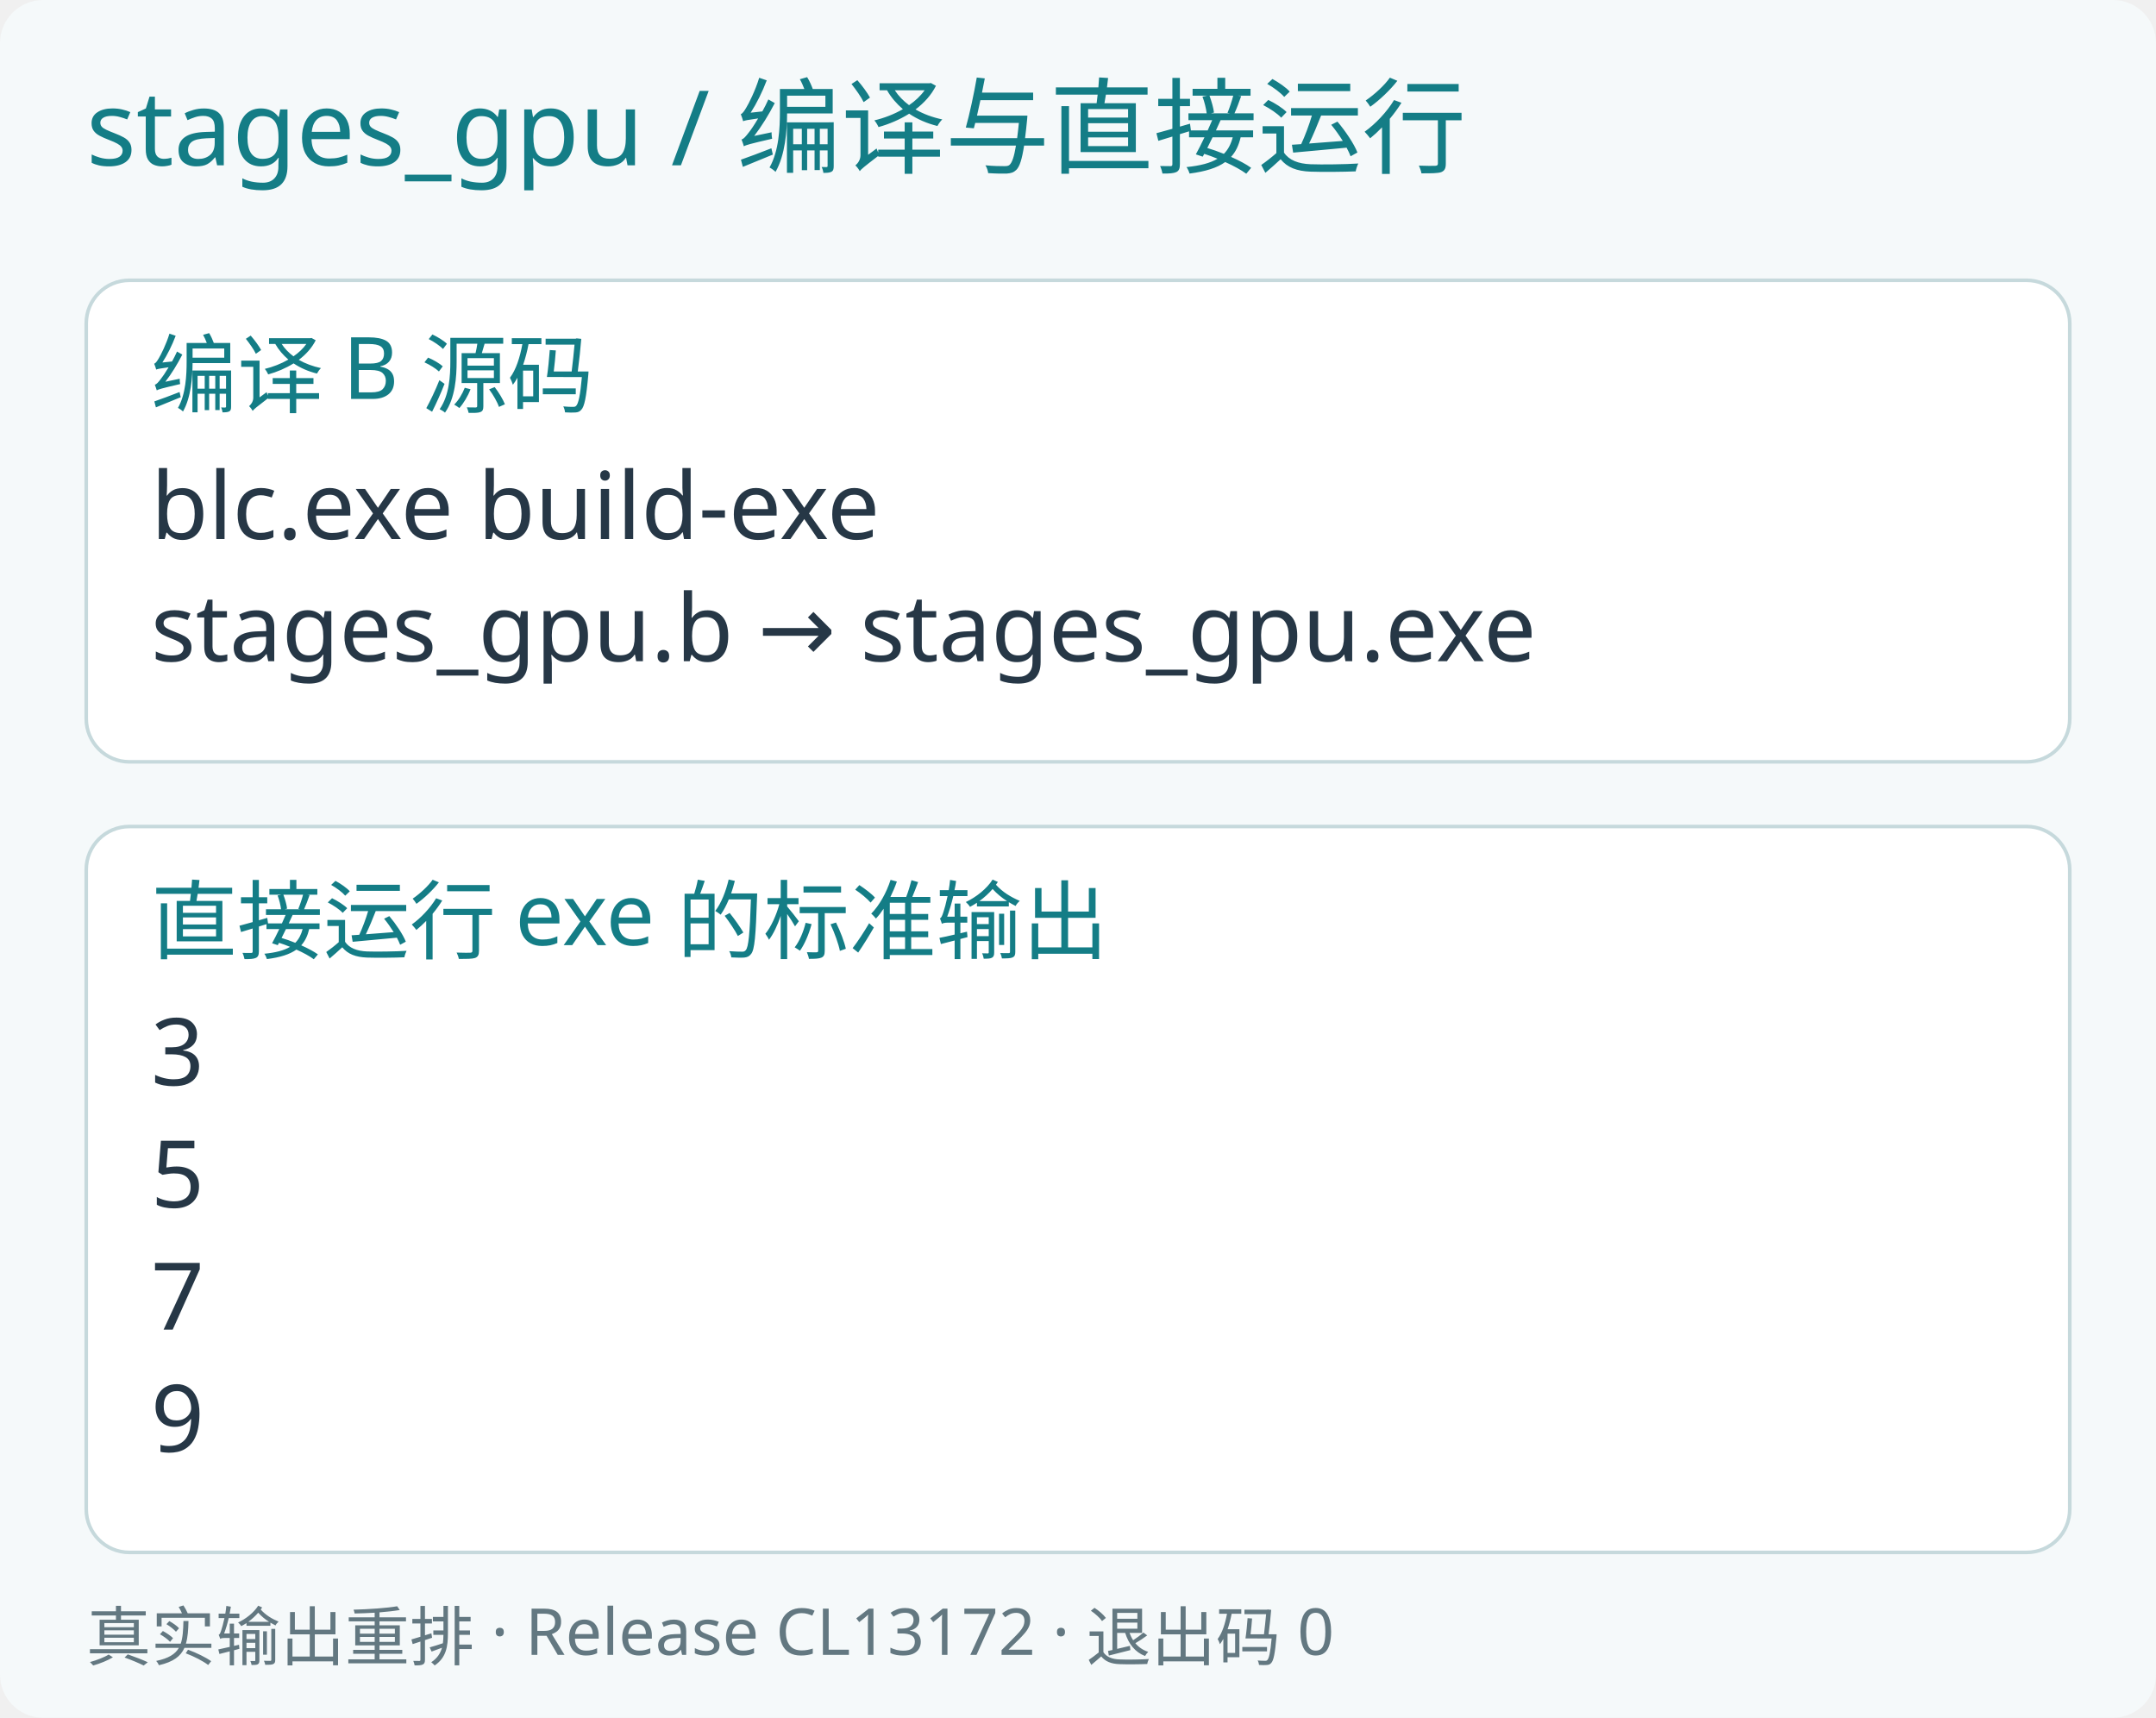
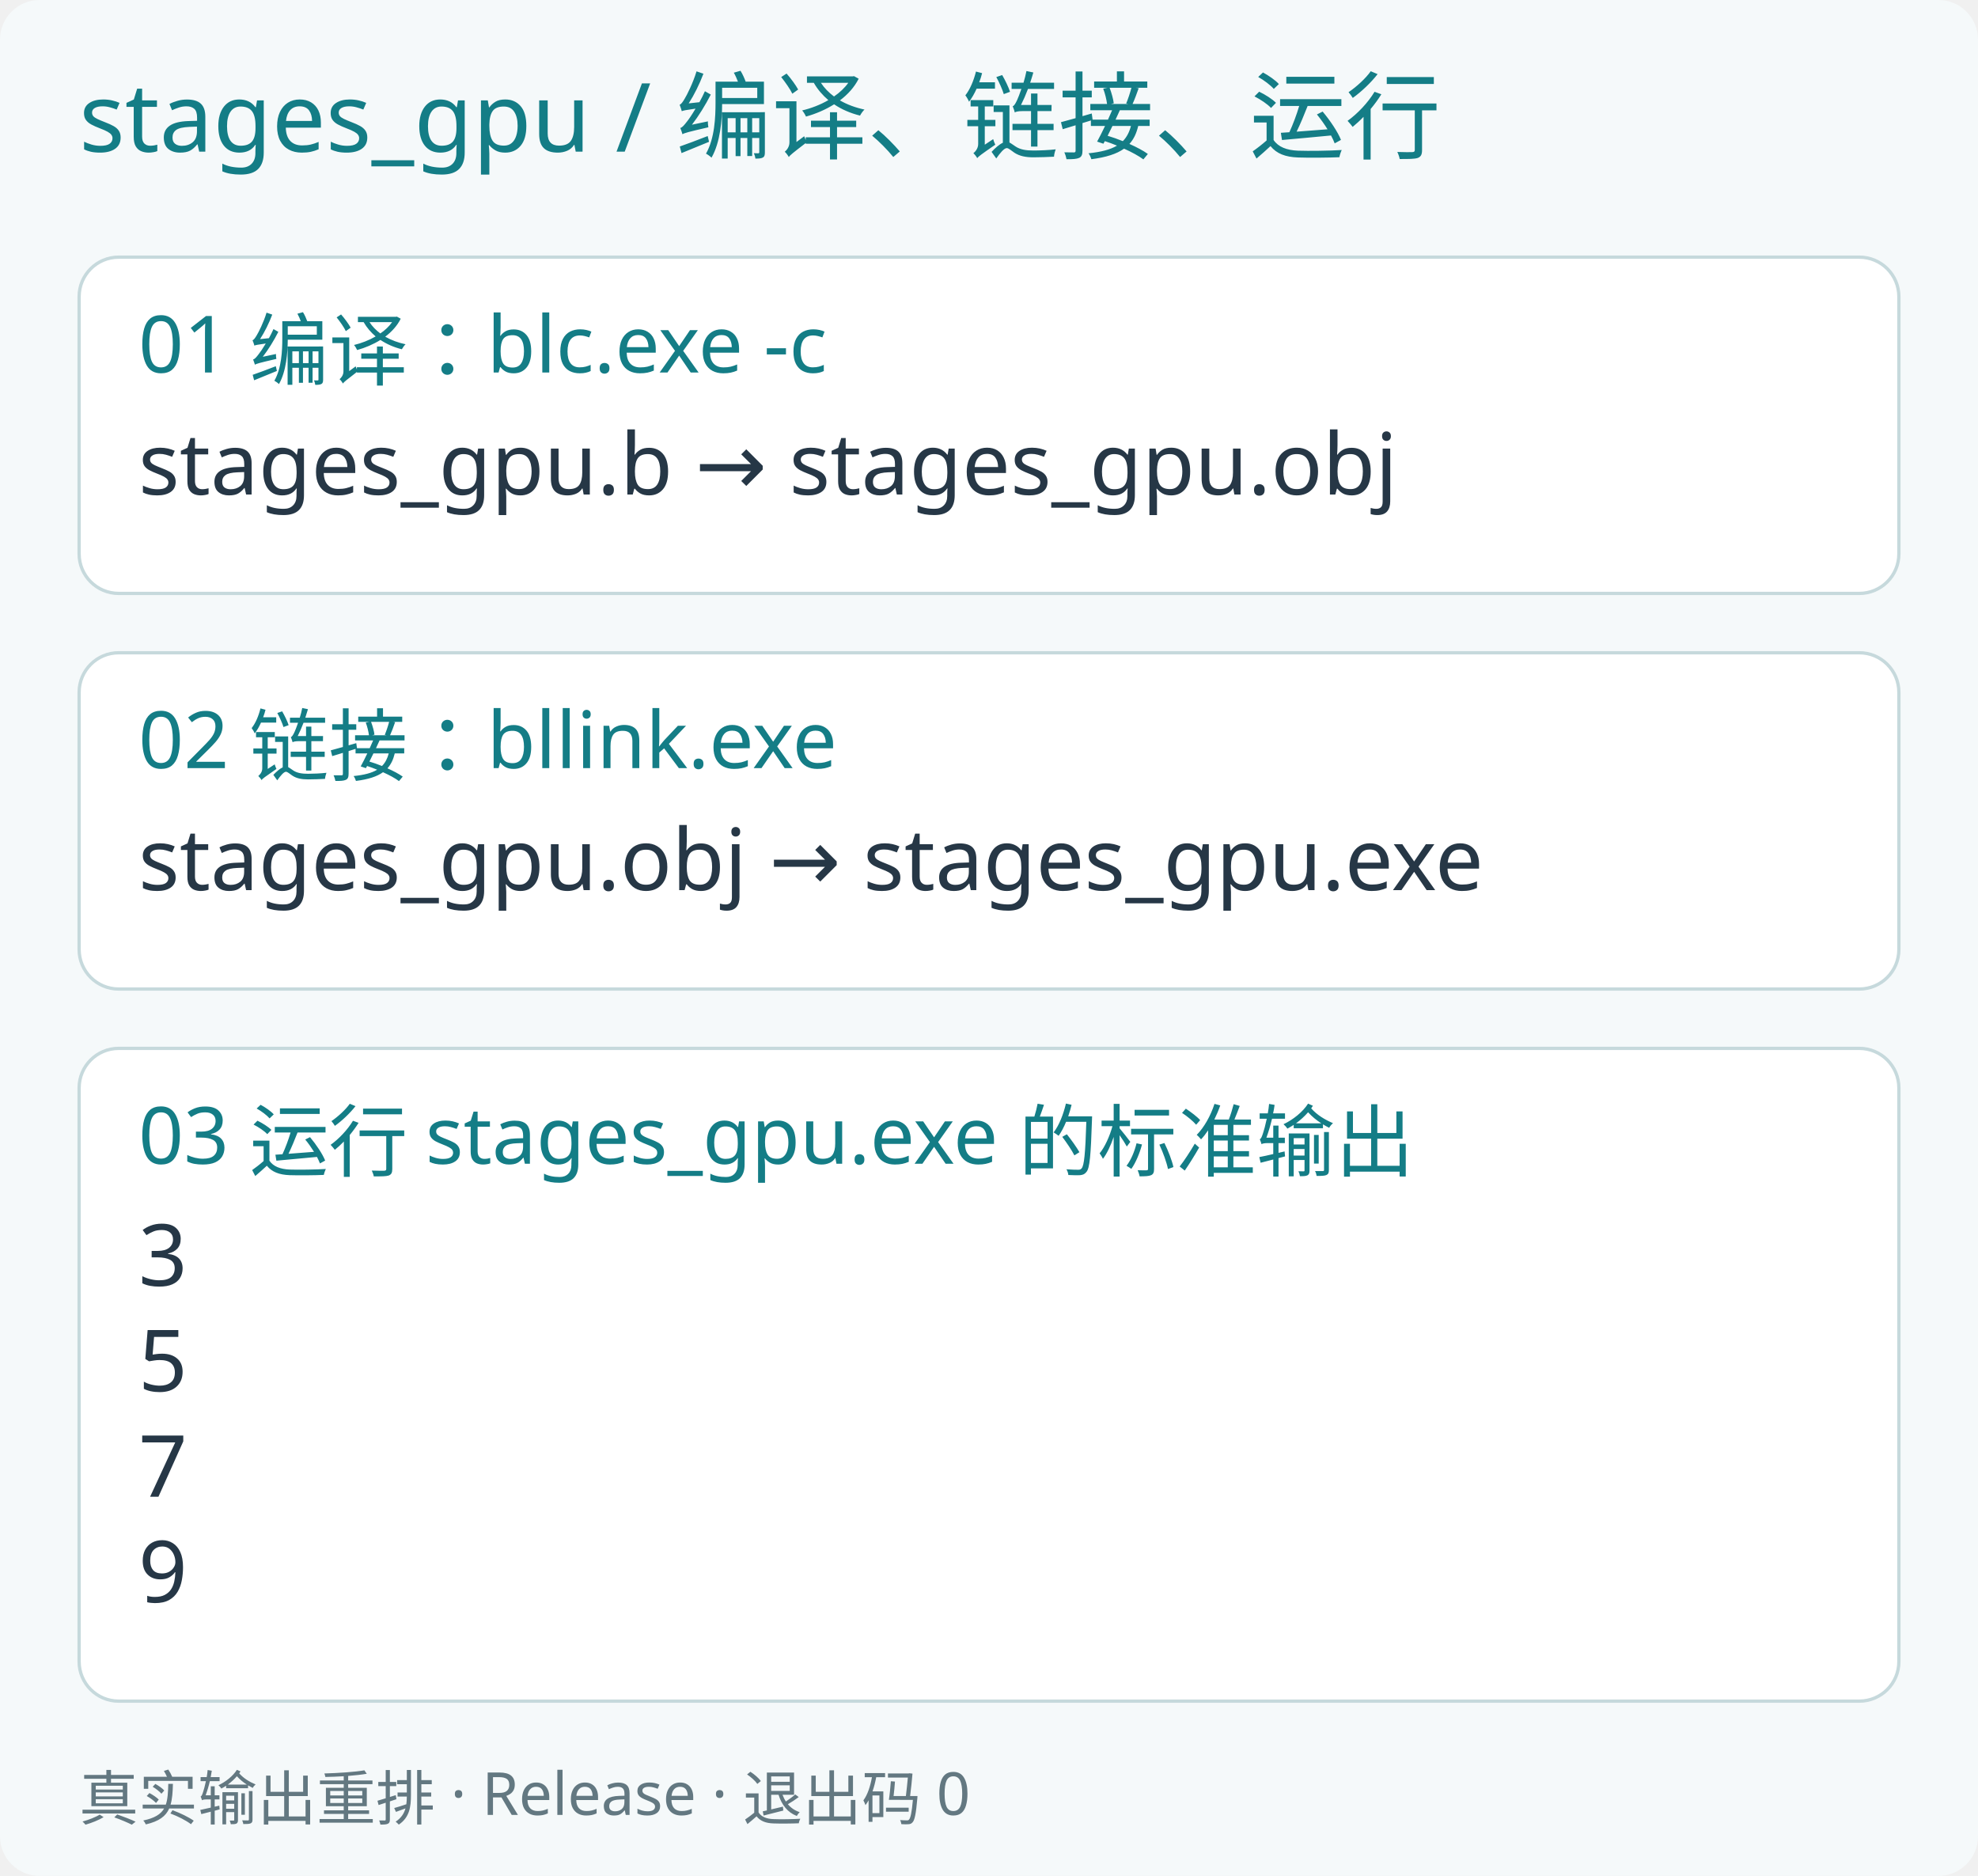
- <svg xmlns="http://www.w3.org/2000/svg" width="600" height="478">
-   <rect width="600" height="478" rx="12" fill="#f5f9fa" />
-   <text x="24" y="46" font-family="SimHei" font-size="29" fill="#147d86">stages_gpu / 编译与直接运行</text>
-   <rect x="24" y="78" width="552" height="134" rx="12" fill="white" stroke="#c6d9dc" />
-   <text x="42" y="113" font-family="SimHei" font-size="24" fill="#147d86">编译 B 源码</text>
-   <text x="42" y="150" font-family="SimHei" font-size="26" fill="#263746">blc.exe build-exe</text>
-   <text x="42" y="184" font-family="SimHei" font-size="26" fill="#263746">stages_gpu.b → stages_gpu.exe</text>
-   <rect x="24" y="230" width="552" height="202" rx="12" fill="white" stroke="#c6d9dc" />
-   <text x="42" y="265" font-family="SimHei" font-size="24" fill="#147d86">直接运行 exe 的标准输出</text>
-   <text x="42" y="302" font-family="SimHei" font-size="26" fill="#263746">3</text>
-   <text x="42" y="336" font-family="SimHei" font-size="26" fill="#263746">5</text>
-   <text x="42" y="370" font-family="SimHei" font-size="26" fill="#263746">7</text>
-   <text x="42" y="404" font-family="SimHei" font-size="26" fill="#263746">9</text>
-   <text x="24" y="462" font-family="SimHei" font-size="18" fill="#637881">真实输出重排 · Release CL13172 · 退出码 0</text>
+ <svg xmlns="http://www.w3.org/2000/svg" width="600" height="569">
+   <rect width="600" height="569" rx="12" fill="#f5f9fa" />
+   <text x="24" y="46" font-family="SimHei" font-size="29" fill="#147d86">stages_gpu / 编译、链接、运行</text>
+   <rect x="24" y="78" width="552" height="102" rx="12" fill="white" stroke="#c6d9dc" />
+   <text x="42" y="113" font-family="SimHei" font-size="24" fill="#147d86">01 编译：blc.exe -c</text>
+   <text x="42" y="150" font-family="SimHei" font-size="26" fill="#263746">stages_gpu.b → stages_gpu.obj</text>
+   <rect x="24" y="198" width="552" height="102" rx="12" fill="white" stroke="#c6d9dc" />
+   <text x="42" y="233" font-family="SimHei" font-size="24" fill="#147d86">02 链接：bllink.exe</text>
+   <text x="42" y="270" font-family="SimHei" font-size="26" fill="#263746">stages_gpu.obj → stages_gpu.exe</text>
+   <rect x="24" y="318" width="552" height="198" rx="12" fill="white" stroke="#c6d9dc" />
+   <text x="42" y="353" font-family="SimHei" font-size="24" fill="#147d86">03 运行 stages_gpu.exe 的标准输出</text>
+   <text x="42" y="390" font-family="SimHei" font-size="26" fill="#263746">3</text>
+   <text x="42" y="422" font-family="SimHei" font-size="26" fill="#263746">5</text>
+   <text x="42" y="454" font-family="SimHei" font-size="26" fill="#263746">7</text>
+   <text x="42" y="486" font-family="SimHei" font-size="26" fill="#263746">9</text>
+   <text x="24" y="552" font-family="SimHei" font-size="18" fill="#637881">真实输出重排 · Release · 退出码 0</text>
</svg>
